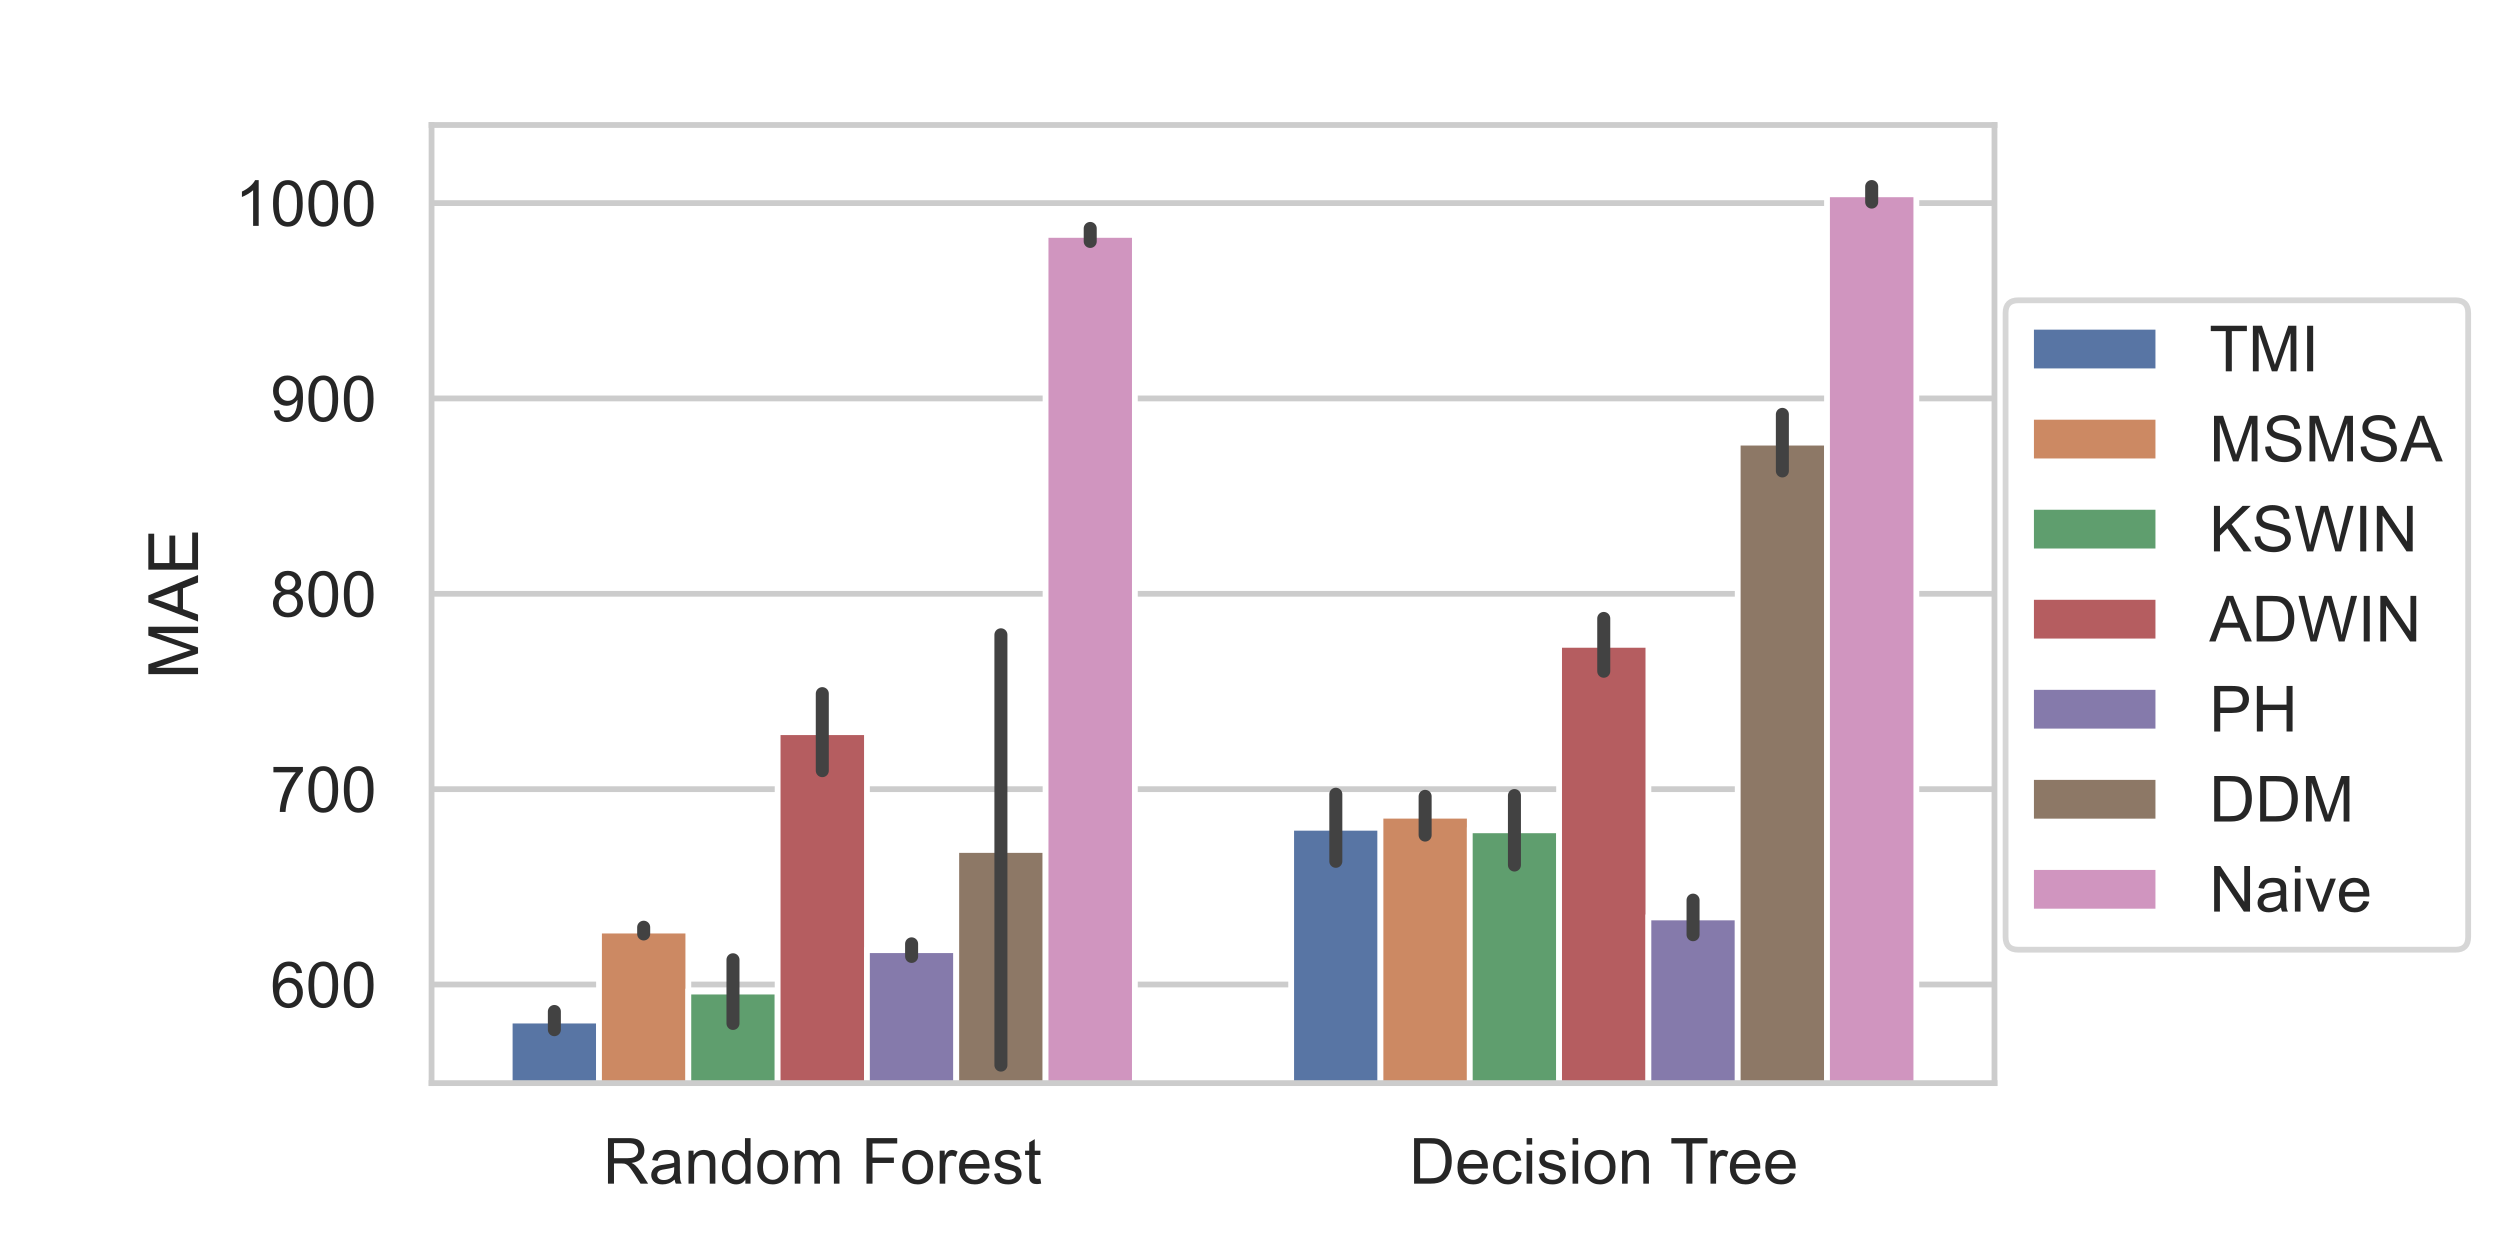
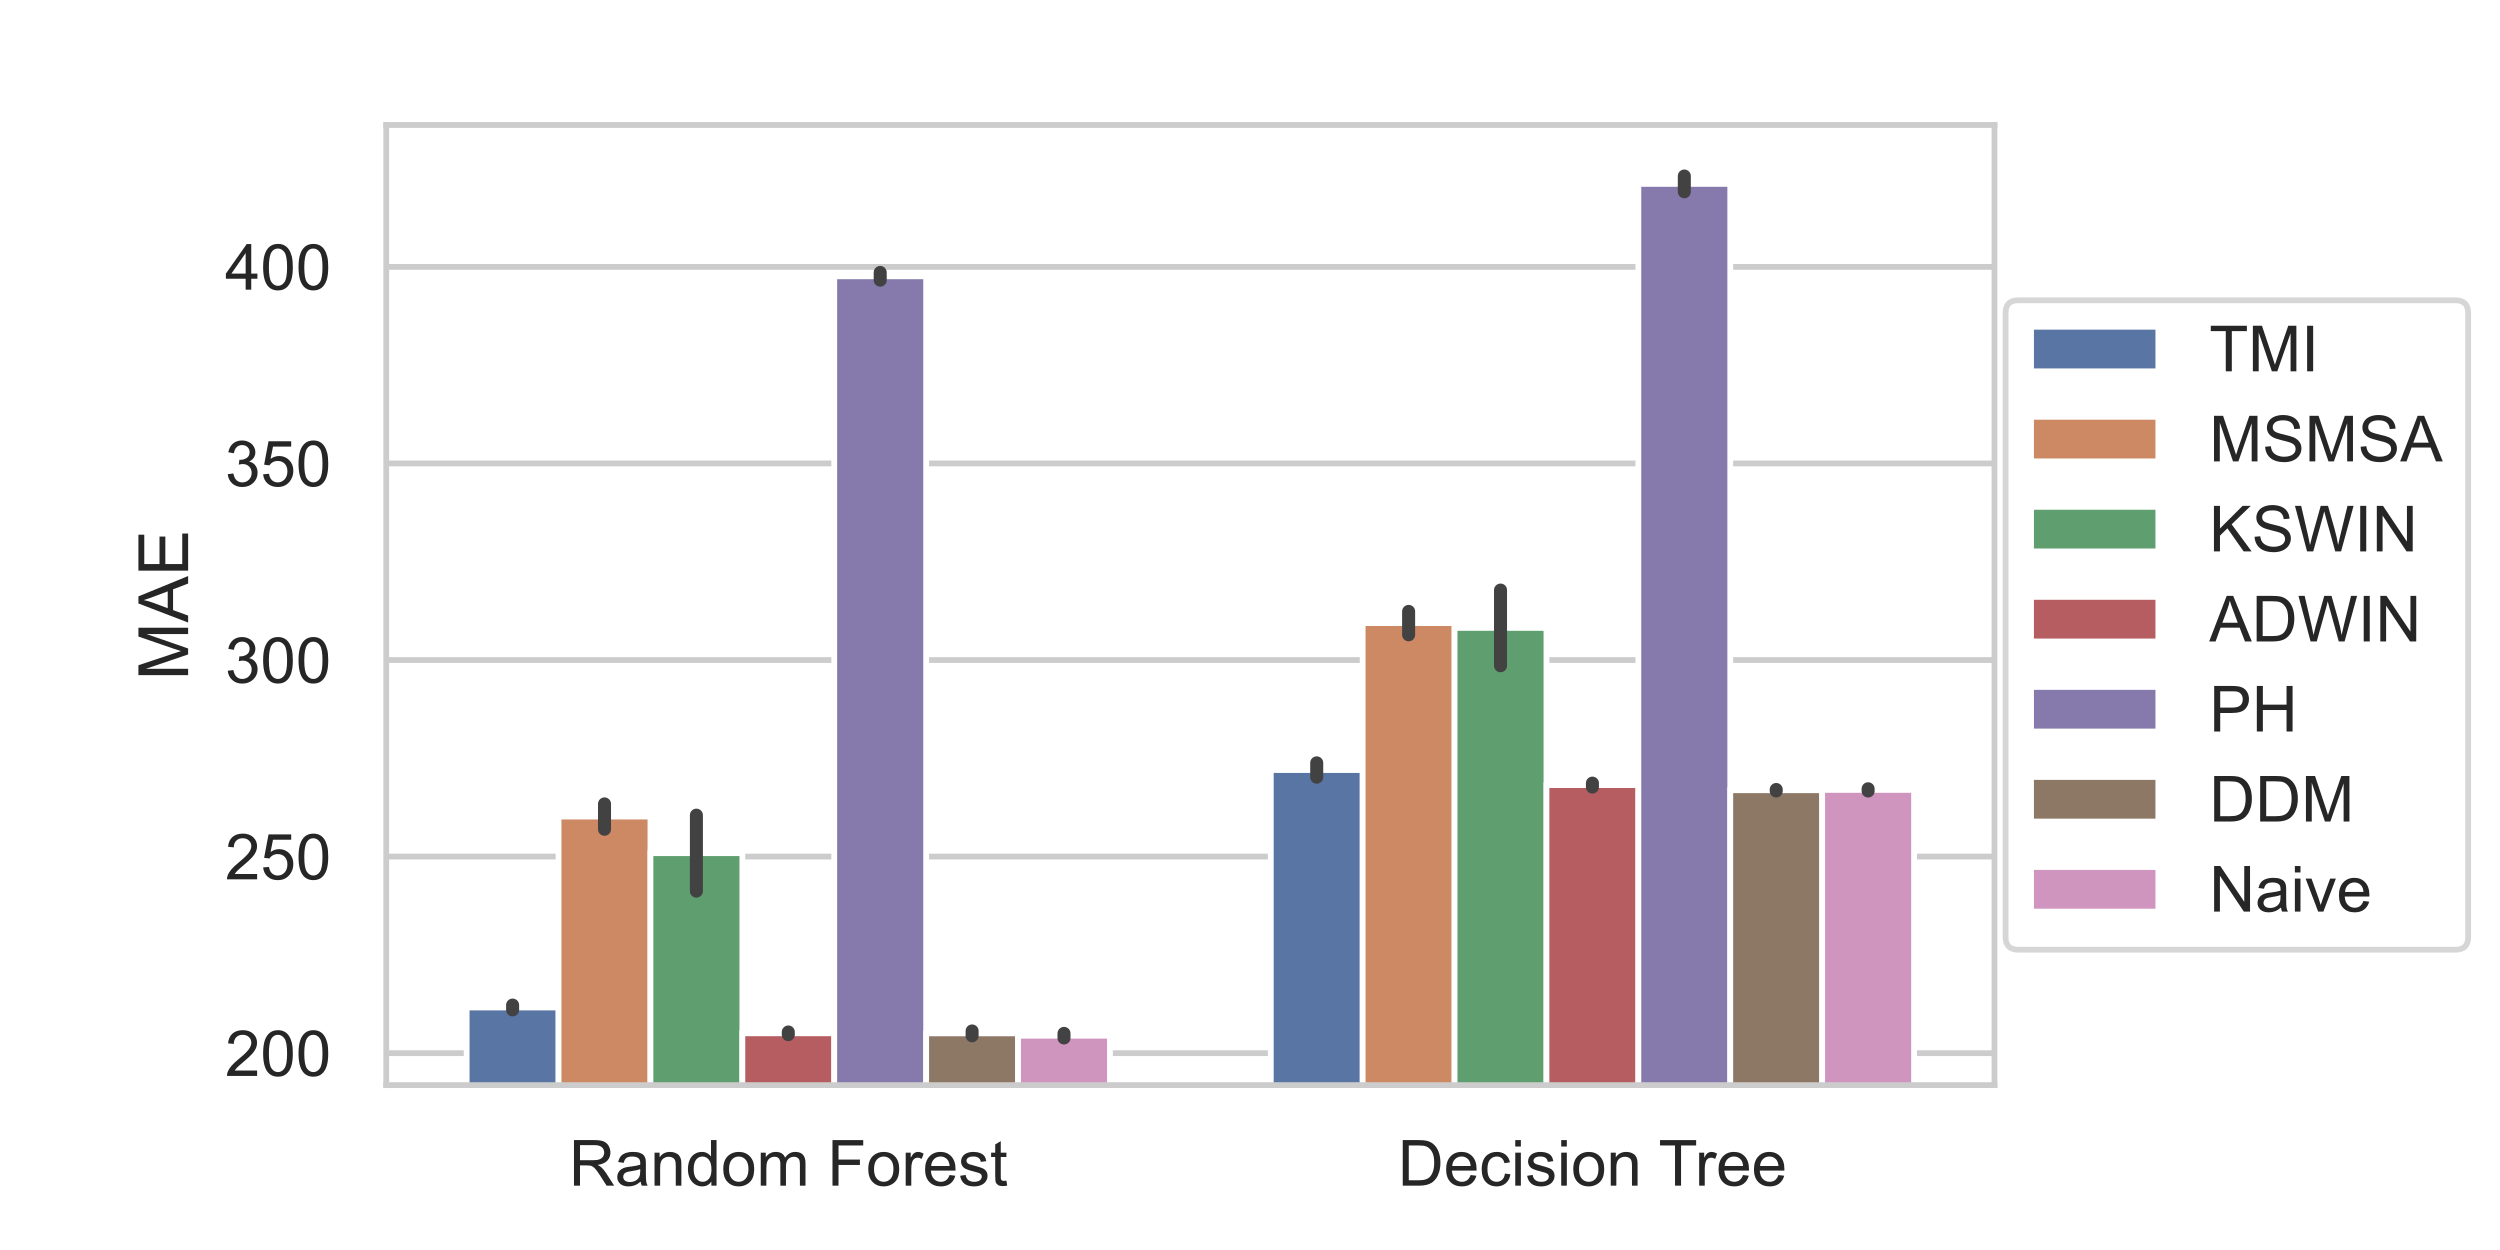
<svg xmlns="http://www.w3.org/2000/svg" xmlns:xlink="http://www.w3.org/1999/xlink" width="432pt" height="216pt" viewBox="0 0 432 216" version="1.1">
  <defs>
    <style type="text/css">*{stroke-linejoin: round; stroke-linecap: butt}</style>
  </defs>
  <g id="figure_1">
    <g id="patch_1">
      <path d="M 0 216  L 432 216  L 432 0  L 0 0  z " style="fill: #ffffff" />
    </g>
    <g id="axes_1">
      <g id="patch_2">
-         <path d="M 74.574 187.164  L 344.646 187.164  L 344.646 21.6  L 74.574 21.6  z " style="fill: #ffffff" />
+         <path d="M 66.744 187.508  L 344.646 187.508  L 344.646 21.6  L 66.744 21.6  z " style="fill: #ffffff" />
      </g>
      <g id="matplotlib.axis_1">
        <g id="xtick_1">
          <g id="text_1">
-             <g style="fill: #262626" transform="translate(104.1909 204.5376) scale(0.11 -0.11)">
+             <g style="fill: #262626" transform="translate(98.31838 204.8818) scale(0.11 -0.11)">
              <defs>
                <path id="ArialMT-52" d="M 503 0  L 503 4581  L 2534 4581  Q 3147 4581 3465 4457  Q 3784 4334 3975 4021  Q 4166 3709 4166 3331  Q 4166 2844 3850 2509  Q 3534 2175 2875 2084  Q 3116 1969 3241 1856  Q 3506 1613 3744 1247  L 4541 0  L 3778 0  L 3172 953  Q 2906 1366 2734 1584  Q 2563 1803 2427 1890  Q 2291 1978 2150 2013  Q 2047 2034 1813 2034  L 1109 2034  L 1109 0  L 503 0  z M 1109 2559  L 2413 2559  Q 2828 2559 3062 2645  Q 3297 2731 3419 2920  Q 3541 3109 3541 3331  Q 3541 3656 3305 3865  Q 3069 4075 2559 4075  L 1109 4075  L 1109 2559  z " transform="scale(0.015625)" />
                <path id="ArialMT-61" d="M 2588 409  Q 2275 144 1986 34  Q 1697 -75 1366 -75  Q 819 -75 525 192  Q 231 459 231 875  Q 231 1119 342 1320  Q 453 1522 633 1644  Q 813 1766 1038 1828  Q 1203 1872 1538 1913  Q 2219 1994 2541 2106  Q 2544 2222 2544 2253  Q 2544 2597 2384 2738  Q 2169 2928 1744 2928  Q 1347 2928 1158 2789  Q 969 2650 878 2297  L 328 2372  Q 403 2725 575 2942  Q 747 3159 1072 3276  Q 1397 3394 1825 3394  Q 2250 3394 2515 3294  Q 2781 3194 2906 3042  Q 3031 2891 3081 2659  Q 3109 2516 3109 2141  L 3109 1391  Q 3109 606 3145 398  Q 3181 191 3288 0  L 2700 0  Q 2613 175 2588 409  z M 2541 1666  Q 2234 1541 1622 1453  Q 1275 1403 1131 1340  Q 988 1278 909 1158  Q 831 1038 831 891  Q 831 666 1001 516  Q 1172 366 1500 366  Q 1825 366 2078 508  Q 2331 650 2450 897  Q 2541 1088 2541 1459  L 2541 1666  z " transform="scale(0.015625)" />
                <path id="ArialMT-6e" d="M 422 0  L 422 3319  L 928 3319  L 928 2847  Q 1294 3394 1984 3394  Q 2284 3394 2536 3286  Q 2788 3178 2913 3003  Q 3038 2828 3088 2588  Q 3119 2431 3119 2041  L 3119 0  L 2556 0  L 2556 2019  Q 2556 2363 2490 2533  Q 2425 2703 2258 2804  Q 2091 2906 1866 2906  Q 1506 2906 1245 2678  Q 984 2450 984 1813  L 984 0  L 422 0  z " transform="scale(0.015625)" />
                <path id="ArialMT-64" d="M 2575 0  L 2575 419  Q 2259 -75 1647 -75  Q 1250 -75 917 144  Q 584 363 401 755  Q 219 1147 219 1656  Q 219 2153 384 2558  Q 550 2963 881 3178  Q 1213 3394 1622 3394  Q 1922 3394 2156 3267  Q 2391 3141 2538 2938  L 2538 4581  L 3097 4581  L 3097 0  L 2575 0  z M 797 1656  Q 797 1019 1065 703  Q 1334 388 1700 388  Q 2069 388 2326 689  Q 2584 991 2584 1609  Q 2584 2291 2321 2609  Q 2059 2928 1675 2928  Q 1300 2928 1048 2622  Q 797 2316 797 1656  z " transform="scale(0.015625)" />
                <path id="ArialMT-6f" d="M 213 1659  Q 213 2581 725 3025  Q 1153 3394 1769 3394  Q 2453 3394 2887 2945  Q 3322 2497 3322 1706  Q 3322 1066 3130 698  Q 2938 331 2570 128  Q 2203 -75 1769 -75  Q 1072 -75 642 372  Q 213 819 213 1659  z M 791 1659  Q 791 1022 1069 705  Q 1347 388 1769 388  Q 2188 388 2466 706  Q 2744 1025 2744 1678  Q 2744 2294 2464 2611  Q 2184 2928 1769 2928  Q 1347 2928 1069 2612  Q 791 2297 791 1659  z " transform="scale(0.015625)" />
                <path id="ArialMT-6d" d="M 422 0  L 422 3319  L 925 3319  L 925 2853  Q 1081 3097 1340 3245  Q 1600 3394 1931 3394  Q 2300 3394 2536 3241  Q 2772 3088 2869 2813  Q 3263 3394 3894 3394  Q 4388 3394 4653 3120  Q 4919 2847 4919 2278  L 4919 0  L 4359 0  L 4359 2091  Q 4359 2428 4304 2576  Q 4250 2725 4106 2815  Q 3963 2906 3769 2906  Q 3419 2906 3187 2673  Q 2956 2441 2956 1928  L 2956 0  L 2394 0  L 2394 2156  Q 2394 2531 2256 2718  Q 2119 2906 1806 2906  Q 1569 2906 1367 2781  Q 1166 2656 1075 2415  Q 984 2175 984 1722  L 984 0  L 422 0  z " transform="scale(0.015625)" />
                <path id="ArialMT-20" transform="scale(0.015625)" />
                <path id="ArialMT-46" d="M 525 0  L 525 4581  L 3616 4581  L 3616 4041  L 1131 4041  L 1131 2622  L 3281 2622  L 3281 2081  L 1131 2081  L 1131 0  L 525 0  z " transform="scale(0.015625)" />
                <path id="ArialMT-72" d="M 416 0  L 416 3319  L 922 3319  L 922 2816  Q 1116 3169 1280 3281  Q 1444 3394 1641 3394  Q 1925 3394 2219 3213  L 2025 2691  Q 1819 2813 1613 2813  Q 1428 2813 1281 2702  Q 1134 2591 1072 2394  Q 978 2094 978 1738  L 978 0  L 416 0  z " transform="scale(0.015625)" />
                <path id="ArialMT-65" d="M 2694 1069  L 3275 997  Q 3138 488 2766 206  Q 2394 -75 1816 -75  Q 1088 -75 661 373  Q 234 822 234 1631  Q 234 2469 665 2931  Q 1097 3394 1784 3394  Q 2450 3394 2872 2941  Q 3294 2488 3294 1666  Q 3294 1616 3291 1516  L 816 1516  Q 847 969 1125 678  Q 1403 388 1819 388  Q 2128 388 2347 550  Q 2566 713 2694 1069  z M 847 1978  L 2700 1978  Q 2663 2397 2488 2606  Q 2219 2931 1791 2931  Q 1403 2931 1139 2672  Q 875 2413 847 1978  z " transform="scale(0.015625)" />
                <path id="ArialMT-73" d="M 197 991  L 753 1078  Q 800 744 1014 566  Q 1228 388 1613 388  Q 2000 388 2187 545  Q 2375 703 2375 916  Q 2375 1106 2209 1216  Q 2094 1291 1634 1406  Q 1016 1563 777 1677  Q 538 1791 414 1992  Q 291 2194 291 2438  Q 291 2659 392 2848  Q 494 3038 669 3163  Q 800 3259 1026 3326  Q 1253 3394 1513 3394  Q 1903 3394 2198 3281  Q 2494 3169 2634 2976  Q 2775 2784 2828 2463  L 2278 2388  Q 2241 2644 2061 2787  Q 1881 2931 1553 2931  Q 1166 2931 1000 2803  Q 834 2675 834 2503  Q 834 2394 903 2306  Q 972 2216 1119 2156  Q 1203 2125 1616 2013  Q 2213 1853 2448 1751  Q 2684 1650 2818 1456  Q 2953 1263 2953 975  Q 2953 694 2789 445  Q 2625 197 2315 61  Q 2006 -75 1616 -75  Q 969 -75 630 194  Q 291 463 197 991  z " transform="scale(0.015625)" />
                <path id="ArialMT-74" d="M 1650 503  L 1731 6  Q 1494 -44 1306 -44  Q 1000 -44 831 53  Q 663 150 594 308  Q 525 466 525 972  L 525 2881  L 113 2881  L 113 3319  L 525 3319  L 525 4141  L 1084 4478  L 1084 3319  L 1650 3319  L 1650 2881  L 1084 2881  L 1084 941  Q 1084 700 1114 631  Q 1144 563 1211 522  Q 1278 481 1403 481  Q 1497 481 1650 503  z " transform="scale(0.015625)" />
              </defs>
              <use xlink:href="#ArialMT-52" />
              <use xlink:href="#ArialMT-61" x="72.217" />
              <use xlink:href="#ArialMT-6e" x="127.832" />
              <use xlink:href="#ArialMT-64" x="183.447" />
              <use xlink:href="#ArialMT-6f" x="239.062" />
              <use xlink:href="#ArialMT-6d" x="294.678" />
              <use xlink:href="#ArialMT-20" x="377.979" />
              <use xlink:href="#ArialMT-46" x="405.762" />
              <use xlink:href="#ArialMT-6f" x="466.846" />
              <use xlink:href="#ArialMT-72" x="522.461" />
              <use xlink:href="#ArialMT-65" x="555.762" />
              <use xlink:href="#ArialMT-73" x="611.377" />
              <use xlink:href="#ArialMT-74" x="661.377" />
            </g>
          </g>
        </g>
        <g id="xtick_2">
          <g id="text_2">
-             <g style="fill: #262626" transform="translate(243.5029 204.5376) scale(0.11 -0.11)">
+             <g style="fill: #262626" transform="translate(241.5454 204.8818) scale(0.11 -0.11)">
              <defs>
                <path id="ArialMT-44" d="M 494 0  L 494 4581  L 2072 4581  Q 2606 4581 2888 4516  Q 3281 4425 3559 4188  Q 3922 3881 4101 3404  Q 4281 2928 4281 2316  Q 4281 1794 4159 1391  Q 4038 988 3847 723  Q 3656 459 3429 307  Q 3203 156 2883 78  Q 2563 0 2147 0  L 494 0  z M 1100 541  L 2078 541  Q 2531 541 2789 625  Q 3047 709 3200 863  Q 3416 1078 3536 1442  Q 3656 1806 3656 2325  Q 3656 3044 3420 3430  Q 3184 3816 2847 3947  Q 2603 4041 2063 4041  L 1100 4041  L 1100 541  z " transform="scale(0.015625)" />
                <path id="ArialMT-63" d="M 2588 1216  L 3141 1144  Q 3050 572 2676 248  Q 2303 -75 1759 -75  Q 1078 -75 664 370  Q 250 816 250 1647  Q 250 2184 428 2587  Q 606 2991 970 3192  Q 1334 3394 1763 3394  Q 2303 3394 2647 3120  Q 2991 2847 3088 2344  L 2541 2259  Q 2463 2594 2264 2762  Q 2066 2931 1784 2931  Q 1359 2931 1093 2626  Q 828 2322 828 1663  Q 828 994 1084 691  Q 1341 388 1753 388  Q 2084 388 2306 591  Q 2528 794 2588 1216  z " transform="scale(0.015625)" />
                <path id="ArialMT-69" d="M 425 3934  L 425 4581  L 988 4581  L 988 3934  L 425 3934  z M 425 0  L 425 3319  L 988 3319  L 988 0  L 425 0  z " transform="scale(0.015625)" />
                <path id="ArialMT-54" d="M 1659 0  L 1659 4041  L 150 4041  L 150 4581  L 3781 4581  L 3781 4041  L 2266 4041  L 2266 0  L 1659 0  z " transform="scale(0.015625)" />
              </defs>
              <use xlink:href="#ArialMT-44" />
              <use xlink:href="#ArialMT-65" x="72.217" />
              <use xlink:href="#ArialMT-63" x="127.832" />
              <use xlink:href="#ArialMT-69" x="177.832" />
              <use xlink:href="#ArialMT-73" x="200.049" />
              <use xlink:href="#ArialMT-69" x="250.049" />
              <use xlink:href="#ArialMT-6f" x="272.266" />
              <use xlink:href="#ArialMT-6e" x="327.881" />
              <use xlink:href="#ArialMT-20" x="383.496" />
              <use xlink:href="#ArialMT-54" x="409.529" />
              <use xlink:href="#ArialMT-72" x="466.863" />
              <use xlink:href="#ArialMT-65" x="500.164" />
              <use xlink:href="#ArialMT-65" x="555.779" />
            </g>
          </g>
        </g>
      </g>
      <g id="matplotlib.axis_2">
        <g id="ytick_1">
          <g id="line2d_1">
-             <path d="M 74.574 170.122  L 344.646 170.122  " clip-path="url(#p617a207e74)" style="fill: none; stroke: #cccccc; stroke-linecap: round" />
+             <path d="M 66.744 181.983  L 344.646 181.983  " clip-path="url(#p1ffbe7e121)" style="fill: none; stroke: #cccccc; stroke-linecap: round" />
          </g>
          <g id="text_3">
-             <g style="fill: #262626" transform="translate(46.72291 174.0585) scale(0.11 -0.11)">
-               <defs>
-                 <path id="ArialMT-36" d="M 3184 3459  L 2625 3416  Q 2550 3747 2413 3897  Q 2184 4138 1850 4138  Q 1581 4138 1378 3988  Q 1113 3794 959 3422  Q 806 3050 800 2363  Q 1003 2672 1297 2822  Q 1591 2972 1913 2972  Q 2475 2972 2870 2558  Q 3266 2144 3266 1488  Q 3266 1056 3080 686  Q 2894 316 2569 119  Q 2244 -78 1831 -78  Q 1128 -78 684 439  Q 241 956 241 2144  Q 241 3472 731 4075  Q 1159 4600 1884 4600  Q 2425 4600 2770 4297  Q 3116 3994 3184 3459  z M 888 1484  Q 888 1194 1011 928  Q 1134 663 1356 523  Q 1578 384 1822 384  Q 2178 384 2434 671  Q 2691 959 2691 1453  Q 2691 1928 2437 2201  Q 2184 2475 1800 2475  Q 1419 2475 1153 2201  Q 888 1928 888 1484  z " transform="scale(0.015625)" />
+             <g style="fill: #262626" transform="translate(38.89291 185.9197) scale(0.11 -0.11)">
+               <defs>
+                 <path id="ArialMT-32" d="M 3222 541  L 3222 0  L 194 0  Q 188 203 259 391  Q 375 700 629 1000  Q 884 1300 1366 1694  Q 2113 2306 2375 2664  Q 2638 3022 2638 3341  Q 2638 3675 2398 3904  Q 2159 4134 1775 4134  Q 1369 4134 1125 3890  Q 881 3647 878 3216  L 300 3275  Q 359 3922 746 4261  Q 1134 4600 1788 4600  Q 2447 4600 2831 4234  Q 3216 3869 3216 3328  Q 3216 3053 3103 2787  Q 2991 2522 2730 2228  Q 2469 1934 1863 1422  Q 1356 997 1212 845  Q 1069 694 975 541  L 3222 541  z " transform="scale(0.015625)" />
                <path id="ArialMT-30" d="M 266 2259  Q 266 3072 433 3567  Q 600 4063 929 4331  Q 1259 4600 1759 4600  Q 2128 4600 2406 4451  Q 2684 4303 2865 4023  Q 3047 3744 3150 3342  Q 3253 2941 3253 2259  Q 3253 1453 3087 958  Q 2922 463 2592 192  Q 2263 -78 1759 -78  Q 1097 -78 719 397  Q 266 969 266 2259  z M 844 2259  Q 844 1131 1108 757  Q 1372 384 1759 384  Q 2147 384 2411 759  Q 2675 1134 2675 2259  Q 2675 3391 2411 3762  Q 2147 4134 1753 4134  Q 1366 4134 1134 3806  Q 844 3388 844 2259  z " transform="scale(0.015625)" />
              </defs>
-               <use xlink:href="#ArialMT-36" />
+               <use xlink:href="#ArialMT-32" />
              <use xlink:href="#ArialMT-30" x="55.615" />
              <use xlink:href="#ArialMT-30" x="111.23" />
            </g>
          </g>
        </g>
        <g id="ytick_2">
          <g id="line2d_2">
-             <path d="M 74.574 136.365  L 344.646 136.365  " clip-path="url(#p617a207e74)" style="fill: none; stroke: #cccccc; stroke-linecap: round" />
+             <path d="M 66.744 148.016  L 344.646 148.016  " clip-path="url(#p1ffbe7e121)" style="fill: none; stroke: #cccccc; stroke-linecap: round" />
          </g>
          <g id="text_4">
-             <g style="fill: #262626" transform="translate(46.72291 140.3022) scale(0.11 -0.11)">
-               <defs>
-                 <path id="ArialMT-37" d="M 303 3981  L 303 4522  L 3269 4522  L 3269 4084  Q 2831 3619 2401 2847  Q 1972 2075 1738 1259  Q 1569 684 1522 0  L 944 0  Q 953 541 1156 1306  Q 1359 2072 1739 2783  Q 2119 3494 2547 3981  L 303 3981  z " transform="scale(0.015625)" />
-               </defs>
-               <use xlink:href="#ArialMT-37" />
-               <use xlink:href="#ArialMT-30" x="55.615" />
+             <g style="fill: #262626" transform="translate(38.89291 151.9531) scale(0.11 -0.11)">
+               <defs>
+                 <path id="ArialMT-35" d="M 266 1200  L 856 1250  Q 922 819 1161 601  Q 1400 384 1738 384  Q 2144 384 2425 690  Q 2706 997 2706 1503  Q 2706 1984 2436 2262  Q 2166 2541 1728 2541  Q 1456 2541 1237 2417  Q 1019 2294 894 2097  L 366 2166  L 809 4519  L 3088 4519  L 3088 3981  L 1259 3981  L 1013 2750  Q 1425 3038 1878 3038  Q 2478 3038 2890 2622  Q 3303 2206 3303 1553  Q 3303 931 2941 478  Q 2500 -78 1738 -78  Q 1113 -78 717 272  Q 322 622 266 1200  z " transform="scale(0.015625)" />
+               </defs>
+               <use xlink:href="#ArialMT-32" />
+               <use xlink:href="#ArialMT-35" x="55.615" />
              <use xlink:href="#ArialMT-30" x="111.23" />
            </g>
          </g>
        </g>
        <g id="ytick_3">
          <g id="line2d_3">
-             <path d="M 74.574 102.609  L 344.646 102.609  " clip-path="url(#p617a207e74)" style="fill: none; stroke: #cccccc; stroke-linecap: round" />
+             <path d="M 66.744 114.05  L 344.646 114.05  " clip-path="url(#p1ffbe7e121)" style="fill: none; stroke: #cccccc; stroke-linecap: round" />
          </g>
          <g id="text_5">
-             <g style="fill: #262626" transform="translate(46.72291 106.5459) scale(0.11 -0.11)">
-               <defs>
-                 <path id="ArialMT-38" d="M 1131 2484  Q 781 2613 612 2850  Q 444 3088 444 3419  Q 444 3919 803 4259  Q 1163 4600 1759 4600  Q 2359 4600 2725 4251  Q 3091 3903 3091 3403  Q 3091 3084 2923 2848  Q 2756 2613 2416 2484  Q 2838 2347 3058 2040  Q 3278 1734 3278 1309  Q 3278 722 2862 322  Q 2447 -78 1769 -78  Q 1091 -78 675 323  Q 259 725 259 1325  Q 259 1772 486 2073  Q 713 2375 1131 2484  z M 1019 3438  Q 1019 3113 1228 2906  Q 1438 2700 1772 2700  Q 2097 2700 2305 2904  Q 2513 3109 2513 3406  Q 2513 3716 2298 3927  Q 2084 4138 1766 4138  Q 1444 4138 1231 3931  Q 1019 3725 1019 3438  z M 838 1322  Q 838 1081 952 856  Q 1066 631 1291 507  Q 1516 384 1775 384  Q 2178 384 2440 643  Q 2703 903 2703 1303  Q 2703 1709 2433 1975  Q 2163 2241 1756 2241  Q 1359 2241 1098 1978  Q 838 1716 838 1322  z " transform="scale(0.015625)" />
-               </defs>
-               <use xlink:href="#ArialMT-38" />
+             <g style="fill: #262626" transform="translate(38.89291 117.9866) scale(0.11 -0.11)">
+               <defs>
+                 <path id="ArialMT-33" d="M 269 1209  L 831 1284  Q 928 806 1161 595  Q 1394 384 1728 384  Q 2125 384 2398 659  Q 2672 934 2672 1341  Q 2672 1728 2419 1979  Q 2166 2231 1775 2231  Q 1616 2231 1378 2169  L 1441 2663  Q 1497 2656 1531 2656  Q 1891 2656 2178 2843  Q 2466 3031 2466 3422  Q 2466 3731 2256 3934  Q 2047 4138 1716 4138  Q 1388 4138 1169 3931  Q 950 3725 888 3313  L 325 3413  Q 428 3978 793 4289  Q 1159 4600 1703 4600  Q 2078 4600 2393 4439  Q 2709 4278 2876 4000  Q 3044 3722 3044 3409  Q 3044 3113 2884 2869  Q 2725 2625 2413 2481  Q 2819 2388 3044 2092  Q 3269 1797 3269 1353  Q 3269 753 2831 336  Q 2394 -81 1725 -81  Q 1122 -81 723 278  Q 325 638 269 1209  z " transform="scale(0.015625)" />
+               </defs>
+               <use xlink:href="#ArialMT-33" />
              <use xlink:href="#ArialMT-30" x="55.615" />
              <use xlink:href="#ArialMT-30" x="111.23" />
            </g>
          </g>
        </g>
        <g id="ytick_4">
          <g id="line2d_4">
-             <path d="M 74.574 68.853  L 344.646 68.853  " clip-path="url(#p617a207e74)" style="fill: none; stroke: #cccccc; stroke-linecap: round" />
+             <path d="M 66.744 80.083  L 344.646 80.083  " clip-path="url(#p1ffbe7e121)" style="fill: none; stroke: #cccccc; stroke-linecap: round" />
          </g>
          <g id="text_6">
-             <g style="fill: #262626" transform="translate(46.72291 72.78966) scale(0.11 -0.11)">
-               <defs>
-                 <path id="ArialMT-39" d="M 350 1059  L 891 1109  Q 959 728 1153 556  Q 1347 384 1650 384  Q 1909 384 2104 503  Q 2300 622 2425 820  Q 2550 1019 2634 1356  Q 2719 1694 2719 2044  Q 2719 2081 2716 2156  Q 2547 1888 2255 1720  Q 1963 1553 1622 1553  Q 1053 1553 659 1965  Q 266 2378 266 3053  Q 266 3750 677 4175  Q 1088 4600 1706 4600  Q 2153 4600 2523 4359  Q 2894 4119 3086 3673  Q 3278 3228 3278 2384  Q 3278 1506 3087 986  Q 2897 466 2520 194  Q 2144 -78 1638 -78  Q 1100 -78 759 220  Q 419 519 350 1059  z M 2653 3081  Q 2653 3566 2395 3850  Q 2138 4134 1775 4134  Q 1400 4134 1122 3828  Q 844 3522 844 3034  Q 844 2597 1108 2323  Q 1372 2050 1759 2050  Q 2150 2050 2401 2323  Q 2653 2597 2653 3081  z " transform="scale(0.015625)" />
-               </defs>
-               <use xlink:href="#ArialMT-39" />
-               <use xlink:href="#ArialMT-30" x="55.615" />
+             <g style="fill: #262626" transform="translate(38.89291 84.02009) scale(0.11 -0.11)">
+               <use xlink:href="#ArialMT-33" />
+               <use xlink:href="#ArialMT-35" x="55.615" />
              <use xlink:href="#ArialMT-30" x="111.23" />
            </g>
          </g>
        </g>
        <g id="ytick_5">
          <g id="line2d_5">
-             <path d="M 74.574 35.097  L 344.646 35.097  " clip-path="url(#p617a207e74)" style="fill: none; stroke: #cccccc; stroke-linecap: round" />
+             <path d="M 66.744 46.117  L 344.646 46.117  " clip-path="url(#p1ffbe7e121)" style="fill: none; stroke: #cccccc; stroke-linecap: round" />
          </g>
          <g id="text_7">
-             <g style="fill: #262626" transform="translate(40.60587 39.03339) scale(0.11 -0.11)">
-               <defs>
-                 <path id="ArialMT-31" d="M 2384 0  L 1822 0  L 1822 3584  Q 1619 3391 1289 3197  Q 959 3003 697 2906  L 697 3450  Q 1169 3672 1522 3987  Q 1875 4303 2022 4600  L 2384 4600  L 2384 0  z " transform="scale(0.015625)" />
-               </defs>
-               <use xlink:href="#ArialMT-31" />
+             <g style="fill: #262626" transform="translate(38.89291 50.05356) scale(0.11 -0.11)">
+               <defs>
+                 <path id="ArialMT-34" d="M 2069 0  L 2069 1097  L 81 1097  L 81 1613  L 2172 4581  L 2631 4581  L 2631 1613  L 3250 1613  L 3250 1097  L 2631 1097  L 2631 0  L 2069 0  z M 2069 1613  L 2069 3678  L 634 1613  L 2069 1613  z " transform="scale(0.015625)" />
+               </defs>
+               <use xlink:href="#ArialMT-34" />
              <use xlink:href="#ArialMT-30" x="55.615" />
              <use xlink:href="#ArialMT-30" x="111.23" />
-               <use xlink:href="#ArialMT-30" x="166.846" />
            </g>
          </g>
        </g>
        <g id="text_8">
-           <g style="fill: #262626" transform="translate(34.22087 117.3842) rotate(-90) scale(0.12 -0.12)">
+           <g style="fill: #262626" transform="translate(32.50791 117.5563) rotate(-90) scale(0.12 -0.12)">
            <defs>
              <path id="ArialMT-4d" d="M 475 0  L 475 4581  L 1388 4581  L 2472 1338  Q 2622 884 2691 659  Q 2769 909 2934 1394  L 4031 4581  L 4847 4581  L 4847 0  L 4263 0  L 4263 3834  L 2931 0  L 2384 0  L 1059 3900  L 1059 0  L 475 0  z " transform="scale(0.015625)" />
              <path id="ArialMT-41" d="M -9 0  L 1750 4581  L 2403 4581  L 4278 0  L 3588 0  L 3053 1388  L 1138 1388  L 634 0  L -9 0  z M 1313 1881  L 2866 1881  L 2388 3150  Q 2169 3728 2063 4100  Q 1975 3659 1816 3225  L 1313 1881  z " transform="scale(0.015625)" />
              <path id="ArialMT-45" d="M 506 0  L 506 4581  L 3819 4581  L 3819 4041  L 1113 4041  L 1113 2638  L 3647 2638  L 3647 2100  L 1113 2100  L 1113 541  L 3925 541  L 3925 0  L 506 0  z " transform="scale(0.015625)" />
            </defs>
            <use xlink:href="#ArialMT-4d" />
            <use xlink:href="#ArialMT-41" x="83.301" />
            <use xlink:href="#ArialMT-45" x="150" />
          </g>
        </g>
      </g>
      <g id="patch_3">
-         <path d="M 88.078 372.659  L 103.51 372.659  L 103.51 176.356  L 88.078 176.356  z " clip-path="url(#p617a207e74)" style="fill: #5875a4; stroke: #ffffff; stroke-linejoin: miter" />
+         <path d="M 80.639 317.849  L 96.519 317.849  L 96.519 174.091  L 80.639 174.091  z " clip-path="url(#p1ffbe7e121)" style="fill: #5875a4; stroke: #ffffff; stroke-linejoin: miter" />
      </g>
      <g id="patch_4">
-         <path d="M 223.113 372.659  L 238.546 372.659  L 238.546 143.04  L 223.113 143.04  z " clip-path="url(#p617a207e74)" style="fill: #5875a4; stroke: #ffffff; stroke-linejoin: miter" />
+         <path d="M 219.59 317.849  L 235.47 317.849  L 235.47 133.06  L 219.59 133.06  z " clip-path="url(#p1ffbe7e121)" style="fill: #5875a4; stroke: #ffffff; stroke-linejoin: miter" />
      </g>
      <g id="patch_5">
-         <path d="M 103.51 372.659  L 118.943 372.659  L 118.943 160.805  L 103.51 160.805  z " clip-path="url(#p617a207e74)" style="fill: #cc8963; stroke: #ffffff; stroke-linejoin: miter" />
+         <path d="M 96.519 317.849  L 112.399 317.849  L 112.399 141.105  L 96.519 141.105  z " clip-path="url(#p1ffbe7e121)" style="fill: #cc8963; stroke: #ffffff; stroke-linejoin: miter" />
      </g>
      <g id="patch_6">
-         <path d="M 238.546 372.659  L 253.979 372.659  L 253.979 140.955  L 238.546 140.955  z " clip-path="url(#p617a207e74)" style="fill: #cc8963; stroke: #ffffff; stroke-linejoin: miter" />
+         <path d="M 235.47 317.849  L 251.35 317.849  L 251.35 107.672  L 235.47 107.672  z " clip-path="url(#p1ffbe7e121)" style="fill: #cc8963; stroke: #ffffff; stroke-linejoin: miter" />
      </g>
      <g id="patch_7">
-         <path d="M 118.943 372.659  L 134.376 372.659  L 134.376 171.349  L 118.943 171.349  z " clip-path="url(#p617a207e74)" style="fill: #5f9e6e; stroke: #ffffff; stroke-linejoin: miter" />
+         <path d="M 112.399 317.849  L 128.279 317.849  L 128.279 147.423  L 112.399 147.423  z " clip-path="url(#p1ffbe7e121)" style="fill: #5f9e6e; stroke: #ffffff; stroke-linejoin: miter" />
      </g>
      <g id="patch_8">
-         <path d="M 253.979 372.659  L 269.411 372.659  L 269.411 143.473  L 253.979 143.473  z " clip-path="url(#p617a207e74)" style="fill: #5f9e6e; stroke: #ffffff; stroke-linejoin: miter" />
+         <path d="M 251.35 317.849  L 267.23 317.849  L 267.23 108.501  L 251.35 108.501  z " clip-path="url(#p1ffbe7e121)" style="fill: #5f9e6e; stroke: #ffffff; stroke-linejoin: miter" />
      </g>
      <g id="patch_9">
-         <path d="M 134.376 372.659  L 149.808 372.659  L 149.808 126.516  L 134.376 126.516  z " clip-path="url(#p617a207e74)" style="fill: #b55d60; stroke: #ffffff; stroke-linejoin: miter" />
+         <path d="M 128.279 317.849  L 144.159 317.849  L 144.159 178.558  L 128.279 178.558  z " clip-path="url(#p1ffbe7e121)" style="fill: #b55d60; stroke: #ffffff; stroke-linejoin: miter" />
      </g>
      <g id="patch_10">
-         <path d="M 269.411 372.659  L 284.844 372.659  L 284.844 111.429  L 269.411 111.429  z " clip-path="url(#p617a207e74)" style="fill: #b55d60; stroke: #ffffff; stroke-linejoin: miter" />
+         <path d="M 267.23 317.849  L 283.11 317.849  L 283.11 135.664  L 267.23 135.664  z " clip-path="url(#p1ffbe7e121)" style="fill: #b55d60; stroke: #ffffff; stroke-linejoin: miter" />
      </g>
      <g id="patch_11">
-         <path d="M 149.808 372.659  L 165.241 372.659  L 165.241 164.185  L 149.808 164.185  z " clip-path="url(#p617a207e74)" style="fill: #857aab; stroke: #ffffff; stroke-linejoin: miter" />
+         <path d="M 144.159 317.849  L 160.04 317.849  L 160.04 47.743  L 144.159 47.743  z " clip-path="url(#p1ffbe7e121)" style="fill: #857aab; stroke: #ffffff; stroke-linejoin: miter" />
      </g>
      <g id="patch_12">
-         <path d="M 284.844 372.659  L 300.277 372.659  L 300.277 158.531  L 284.844 158.531  z " clip-path="url(#p617a207e74)" style="fill: #857aab; stroke: #ffffff; stroke-linejoin: miter" />
+         <path d="M 283.11 317.849  L 298.99 317.849  L 298.99 31.778  L 283.11 31.778  z " clip-path="url(#p1ffbe7e121)" style="fill: #857aab; stroke: #ffffff; stroke-linejoin: miter" />
      </g>
      <g id="patch_13">
-         <path d="M 165.241 372.659  L 180.674 372.659  L 180.674 146.871  L 165.241 146.871  z " clip-path="url(#p617a207e74)" style="fill: #8d7866; stroke: #ffffff; stroke-linejoin: miter" />
+         <path d="M 160.04 317.849  L 175.92 317.849  L 175.92 178.567  L 160.04 178.567  z " clip-path="url(#p1ffbe7e121)" style="fill: #8d7866; stroke: #ffffff; stroke-linejoin: miter" />
      </g>
      <g id="patch_14">
-         <path d="M 300.277 372.659  L 315.709 372.659  L 315.709 76.491  L 300.277 76.491  z " clip-path="url(#p617a207e74)" style="fill: #8d7866; stroke: #ffffff; stroke-linejoin: miter" />
+         <path d="M 298.99 317.849  L 314.87 317.849  L 314.87 136.555  L 298.99 136.555  z " clip-path="url(#p1ffbe7e121)" style="fill: #8d7866; stroke: #ffffff; stroke-linejoin: miter" />
      </g>
      <g id="patch_15">
-         <path d="M 180.674 372.659  L 196.106 372.659  L 196.106 40.597  L 180.674 40.597  z " clip-path="url(#p617a207e74)" style="fill: #d095bf; stroke: #ffffff; stroke-linejoin: miter" />
+         <path d="M 175.92 317.849  L 191.8 317.849  L 191.8 178.967  L 175.92 178.967  z " clip-path="url(#p1ffbe7e121)" style="fill: #d095bf; stroke: #ffffff; stroke-linejoin: miter" />
      </g>
      <g id="patch_16">
-         <path d="M 315.709 372.659  L 331.142 372.659  L 331.142 33.577  L 315.709 33.577  z " clip-path="url(#p617a207e74)" style="fill: #d095bf; stroke: #ffffff; stroke-linejoin: miter" />
+         <path d="M 314.87 317.849  L 330.75 317.849  L 330.75 136.495  L 314.87 136.495  z " clip-path="url(#p1ffbe7e121)" style="fill: #d095bf; stroke: #ffffff; stroke-linejoin: miter" />
      </g>
      <g id="patch_17">
-         <path d="M 142.092 372.659  L 142.092 372.659  L 142.092 372.659  L 142.092 372.659  z " clip-path="url(#p617a207e74)" style="fill: #5875a4; stroke: #ffffff; stroke-linejoin: miter" />
+         <path d="M 136.219 317.849  L 136.219 317.849  L 136.219 317.849  L 136.219 317.849  z " clip-path="url(#p1ffbe7e121)" style="fill: #5875a4; stroke: #ffffff; stroke-linejoin: miter" />
      </g>
      <g id="patch_18">
-         <path d="M 142.092 372.659  L 142.092 372.659  L 142.092 372.659  L 142.092 372.659  z " clip-path="url(#p617a207e74)" style="fill: #cc8963; stroke: #ffffff; stroke-linejoin: miter" />
+         <path d="M 136.219 317.849  L 136.219 317.849  L 136.219 317.849  L 136.219 317.849  z " clip-path="url(#p1ffbe7e121)" style="fill: #cc8963; stroke: #ffffff; stroke-linejoin: miter" />
      </g>
      <g id="patch_19">
-         <path d="M 142.092 372.659  L 142.092 372.659  L 142.092 372.659  L 142.092 372.659  z " clip-path="url(#p617a207e74)" style="fill: #5f9e6e; stroke: #ffffff; stroke-linejoin: miter" />
+         <path d="M 136.219 317.849  L 136.219 317.849  L 136.219 317.849  L 136.219 317.849  z " clip-path="url(#p1ffbe7e121)" style="fill: #5f9e6e; stroke: #ffffff; stroke-linejoin: miter" />
      </g>
      <g id="patch_20">
-         <path d="M 142.092 372.659  L 142.092 372.659  L 142.092 372.659  L 142.092 372.659  z " clip-path="url(#p617a207e74)" style="fill: #b55d60; stroke: #ffffff; stroke-linejoin: miter" />
+         <path d="M 136.219 317.849  L 136.219 317.849  L 136.219 317.849  L 136.219 317.849  z " clip-path="url(#p1ffbe7e121)" style="fill: #b55d60; stroke: #ffffff; stroke-linejoin: miter" />
      </g>
      <g id="patch_21">
-         <path d="M 142.092 372.659  L 142.092 372.659  L 142.092 372.659  L 142.092 372.659  z " clip-path="url(#p617a207e74)" style="fill: #857aab; stroke: #ffffff; stroke-linejoin: miter" />
+         <path d="M 136.219 317.849  L 136.219 317.849  L 136.219 317.849  L 136.219 317.849  z " clip-path="url(#p1ffbe7e121)" style="fill: #857aab; stroke: #ffffff; stroke-linejoin: miter" />
      </g>
      <g id="patch_22">
-         <path d="M 142.092 372.659  L 142.092 372.659  L 142.092 372.659  L 142.092 372.659  z " clip-path="url(#p617a207e74)" style="fill: #8d7866; stroke: #ffffff; stroke-linejoin: miter" />
+         <path d="M 136.219 317.849  L 136.219 317.849  L 136.219 317.849  L 136.219 317.849  z " clip-path="url(#p1ffbe7e121)" style="fill: #8d7866; stroke: #ffffff; stroke-linejoin: miter" />
      </g>
      <g id="patch_23">
-         <path d="M 142.092 372.659  L 142.092 372.659  L 142.092 372.659  L 142.092 372.659  z " clip-path="url(#p617a207e74)" style="fill: #d095bf; stroke: #ffffff; stroke-linejoin: miter" />
+         <path d="M 136.219 317.849  L 136.219 317.849  L 136.219 317.849  L 136.219 317.849  z " clip-path="url(#p1ffbe7e121)" style="fill: #d095bf; stroke: #ffffff; stroke-linejoin: miter" />
      </g>
      <g id="line2d_6">
-         <path d="M 95.794 177.93  L 95.794 174.783  " clip-path="url(#p617a207e74)" style="fill: none; stroke: #424242; stroke-width: 2.25; stroke-linecap: round" />
+         <path d="M 88.579 174.505  L 88.579 173.676  " clip-path="url(#p1ffbe7e121)" style="fill: none; stroke: #424242; stroke-width: 2.25; stroke-linecap: round" />
      </g>
      <g id="line2d_7">
-         <path d="M 230.83 148.837  L 230.83 137.244  " clip-path="url(#p617a207e74)" style="fill: none; stroke: #424242; stroke-width: 2.25; stroke-linecap: round" />
+         <path d="M 227.53 134.299  L 227.53 131.82  " clip-path="url(#p1ffbe7e121)" style="fill: none; stroke: #424242; stroke-width: 2.25; stroke-linecap: round" />
      </g>
      <g id="line2d_8">
-         <path d="M 111.227 161.387  L 111.227 160.224  " clip-path="url(#p617a207e74)" style="fill: none; stroke: #424242; stroke-width: 2.25; stroke-linecap: round" />
+         <path d="M 104.459 143.297  L 104.459 138.914  " clip-path="url(#p1ffbe7e121)" style="fill: none; stroke: #424242; stroke-width: 2.25; stroke-linecap: round" />
      </g>
      <g id="line2d_9">
-         <path d="M 246.262 144.302  L 246.262 137.609  " clip-path="url(#p617a207e74)" style="fill: none; stroke: #424242; stroke-width: 2.25; stroke-linecap: round" />
+         <path d="M 243.41 109.694  L 243.41 105.65  " clip-path="url(#p1ffbe7e121)" style="fill: none; stroke: #424242; stroke-width: 2.25; stroke-linecap: round" />
      </g>
      <g id="line2d_10">
-         <path d="M 126.659 176.851  L 126.659 165.846  " clip-path="url(#p617a207e74)" style="fill: none; stroke: #424242; stroke-width: 2.25; stroke-linecap: round" />
+         <path d="M 120.339 153.987  L 120.339 140.858  " clip-path="url(#p1ffbe7e121)" style="fill: none; stroke: #424242; stroke-width: 2.25; stroke-linecap: round" />
      </g>
      <g id="line2d_11">
-         <path d="M 261.695 149.477  L 261.695 137.47  " clip-path="url(#p617a207e74)" style="fill: none; stroke: #424242; stroke-width: 2.25; stroke-linecap: round" />
+         <path d="M 259.29 115.04  L 259.29 101.962  " clip-path="url(#p1ffbe7e121)" style="fill: none; stroke: #424242; stroke-width: 2.25; stroke-linecap: round" />
      </g>
      <g id="line2d_12">
-         <path d="M 142.092 133.171  L 142.092 119.86  " clip-path="url(#p617a207e74)" style="fill: none; stroke: #424242; stroke-width: 2.25; stroke-linecap: round" />
+         <path d="M 136.219 178.788  L 136.219 178.327  " clip-path="url(#p1ffbe7e121)" style="fill: none; stroke: #424242; stroke-width: 2.25; stroke-linecap: round" />
      </g>
      <g id="line2d_13">
-         <path d="M 277.128 115.993  L 277.128 106.865  " clip-path="url(#p617a207e74)" style="fill: none; stroke: #424242; stroke-width: 2.25; stroke-linecap: round" />
+         <path d="M 275.17 136.006  L 275.17 135.323  " clip-path="url(#p1ffbe7e121)" style="fill: none; stroke: #424242; stroke-width: 2.25; stroke-linecap: round" />
      </g>
      <g id="line2d_14">
-         <path d="M 157.525 165.272  L 157.525 163.097  " clip-path="url(#p617a207e74)" style="fill: none; stroke: #424242; stroke-width: 2.25; stroke-linecap: round" />
+         <path d="M 152.099 48.408  L 152.099 47.078  " clip-path="url(#p1ffbe7e121)" style="fill: none; stroke: #424242; stroke-width: 2.25; stroke-linecap: round" />
      </g>
      <g id="line2d_15">
-         <path d="M 292.56 161.518  L 292.56 155.543  " clip-path="url(#p617a207e74)" style="fill: none; stroke: #424242; stroke-width: 2.25; stroke-linecap: round" />
+         <path d="M 291.05 33.138  L 291.05 30.417  " clip-path="url(#p1ffbe7e121)" style="fill: none; stroke: #424242; stroke-width: 2.25; stroke-linecap: round" />
      </g>
      <g id="line2d_16">
-         <path d="M 172.957 184.051  L 172.957 109.692  " clip-path="url(#p617a207e74)" style="fill: none; stroke: #424242; stroke-width: 2.25; stroke-linecap: round" />
+         <path d="M 167.98 178.985  L 167.98 178.149  " clip-path="url(#p1ffbe7e121)" style="fill: none; stroke: #424242; stroke-width: 2.25; stroke-linecap: round" />
      </g>
      <g id="line2d_17">
-         <path d="M 307.993 81.379  L 307.993 71.603  " clip-path="url(#p617a207e74)" style="fill: none; stroke: #424242; stroke-width: 2.25; stroke-linecap: round" />
+         <path d="M 306.93 136.685  L 306.93 136.424  " clip-path="url(#p1ffbe7e121)" style="fill: none; stroke: #424242; stroke-width: 2.25; stroke-linecap: round" />
      </g>
      <g id="line2d_18">
-         <path d="M 188.39 41.722  L 188.39 39.472  " clip-path="url(#p617a207e74)" style="fill: none; stroke: #424242; stroke-width: 2.25; stroke-linecap: round" />
+         <path d="M 183.86 179.362  L 183.86 178.571  " clip-path="url(#p1ffbe7e121)" style="fill: none; stroke: #424242; stroke-width: 2.25; stroke-linecap: round" />
      </g>
      <g id="line2d_19">
-         <path d="M 323.426 34.922  L 323.426 32.233  " clip-path="url(#p617a207e74)" style="fill: none; stroke: #424242; stroke-width: 2.25; stroke-linecap: round" />
+         <path d="M 322.81 136.688  L 322.81 136.302  " clip-path="url(#p1ffbe7e121)" style="fill: none; stroke: #424242; stroke-width: 2.25; stroke-linecap: round" />
      </g>
      <g id="patch_24">
-         <path d="M 74.574 187.164  L 74.574 21.6  " style="fill: none; stroke: #cccccc; stroke-linejoin: miter; stroke-linecap: square" />
+         <path d="M 66.744 187.508  L 66.744 21.6  " style="fill: none; stroke: #cccccc; stroke-linejoin: miter; stroke-linecap: square" />
      </g>
      <g id="patch_25">
-         <path d="M 344.646 187.164  L 344.646 21.6  " style="fill: none; stroke: #cccccc; stroke-linejoin: miter; stroke-linecap: square" />
+         <path d="M 344.646 187.508  L 344.646 21.6  " style="fill: none; stroke: #cccccc; stroke-linejoin: miter; stroke-linecap: square" />
      </g>
      <g id="patch_26">
-         <path d="M 74.574 187.164  L 344.646 187.164  " style="fill: none; stroke: #cccccc; stroke-linejoin: miter; stroke-linecap: square" />
+         <path d="M 66.744 187.508  L 344.646 187.508  " style="fill: none; stroke: #cccccc; stroke-linejoin: miter; stroke-linecap: square" />
      </g>
      <g id="patch_27">
-         <path d="M 74.574 21.6  L 344.646 21.6  " style="fill: none; stroke: #cccccc; stroke-linejoin: miter; stroke-linecap: square" />
+         <path d="M 66.744 21.6  L 344.646 21.6  " style="fill: none; stroke: #cccccc; stroke-linejoin: miter; stroke-linecap: square" />
      </g>
    </g>
    <g id="legend_1">
      <g id="patch_28">
        <path d="M 348.763 164.109  L 424.3 164.109  Q 426.5 164.109 426.5 161.909  L 426.5 54.091  Q 426.5 51.891 424.3 51.891  L 348.763 51.891  Q 346.563 51.891 346.563 54.091  L 346.563 161.909  Q 346.563 164.109 348.763 164.109  z " style="fill: #ffffff; opacity: 0.8; stroke: #cccccc; stroke-linejoin: miter" />
      </g>
      <g id="patch_29">
        <path d="M 350.963 64.164  L 372.963 64.164  L 372.963 56.464  L 350.963 56.464  z " style="fill: #5875a4; stroke: #ffffff; stroke-linejoin: miter" />
      </g>
      <g id="text_9">
        <g style="fill: #262626" transform="translate(381.7627 64.16414) scale(0.11 -0.11)">
          <defs>
            <path id="ArialMT-49" d="M 597 0  L 597 4581  L 1203 4581  L 1203 0  L 597 0  z " transform="scale(0.015625)" />
          </defs>
          <use xlink:href="#ArialMT-54" />
          <use xlink:href="#ArialMT-4d" x="61.084" />
          <use xlink:href="#ArialMT-49" x="144.385" />
        </g>
      </g>
      <g id="patch_30">
        <path d="M 350.963 79.724  L 372.963 79.724  L 372.963 72.024  L 350.963 72.024  z " style="fill: #cc8963; stroke: #ffffff; stroke-linejoin: miter" />
      </g>
      <g id="text_10">
        <g style="fill: #262626" transform="translate(381.7627 79.72398) scale(0.11 -0.11)">
          <defs>
            <path id="ArialMT-53" d="M 288 1472  L 859 1522  Q 900 1178 1048 958  Q 1197 738 1509 602  Q 1822 466 2213 466  Q 2559 466 2825 569  Q 3091 672 3220 851  Q 3350 1031 3350 1244  Q 3350 1459 3225 1620  Q 3100 1781 2813 1891  Q 2628 1963 1997 2114  Q 1366 2266 1113 2400  Q 784 2572 623 2826  Q 463 3081 463 3397  Q 463 3744 659 4045  Q 856 4347 1234 4503  Q 1613 4659 2075 4659  Q 2584 4659 2973 4495  Q 3363 4331 3572 4012  Q 3781 3694 3797 3291  L 3216 3247  Q 3169 3681 2898 3903  Q 2628 4125 2100 4125  Q 1550 4125 1298 3923  Q 1047 3722 1047 3438  Q 1047 3191 1225 3031  Q 1400 2872 2139 2705  Q 2878 2538 3153 2413  Q 3553 2228 3743 1945  Q 3934 1663 3934 1294  Q 3934 928 3725 604  Q 3516 281 3123 101  Q 2731 -78 2241 -78  Q 1619 -78 1198 103  Q 778 284 539 648  Q 300 1013 288 1472  z " transform="scale(0.015625)" />
          </defs>
          <use xlink:href="#ArialMT-4d" />
          <use xlink:href="#ArialMT-53" x="83.301" />
          <use xlink:href="#ArialMT-4d" x="150" />
          <use xlink:href="#ArialMT-53" x="233.301" />
          <use xlink:href="#ArialMT-41" x="300" />
        </g>
      </g>
      <g id="patch_31">
        <path d="M 350.963 95.284  L 372.963 95.284  L 372.963 87.584  L 350.963 87.584  z " style="fill: #5f9e6e; stroke: #ffffff; stroke-linejoin: miter" />
      </g>
      <g id="text_11">
        <g style="fill: #262626" transform="translate(381.7627 95.28383) scale(0.11 -0.11)">
          <defs>
            <path id="ArialMT-4b" d="M 469 0  L 469 4581  L 1075 4581  L 1075 2309  L 3350 4581  L 4172 4581  L 2250 2725  L 4256 0  L 3456 0  L 1825 2319  L 1075 1588  L 1075 0  L 469 0  z " transform="scale(0.015625)" />
            <path id="ArialMT-57" d="M 1294 0  L 78 4581  L 700 4581  L 1397 1578  Q 1509 1106 1591 641  Q 1766 1375 1797 1488  L 2669 4581  L 3400 4581  L 4056 2263  Q 4303 1400 4413 641  Q 4500 1075 4641 1638  L 5359 4581  L 5969 4581  L 4713 0  L 4128 0  L 3163 3491  Q 3041 3928 3019 4028  Q 2947 3713 2884 3491  L 1913 0  L 1294 0  z " transform="scale(0.015625)" />
            <path id="ArialMT-4e" d="M 488 0  L 488 4581  L 1109 4581  L 3516 984  L 3516 4581  L 4097 4581  L 4097 0  L 3475 0  L 1069 3600  L 1069 0  L 488 0  z " transform="scale(0.015625)" />
          </defs>
          <use xlink:href="#ArialMT-4b" />
          <use xlink:href="#ArialMT-53" x="66.699" />
          <use xlink:href="#ArialMT-57" x="133.398" />
          <use xlink:href="#ArialMT-49" x="227.783" />
          <use xlink:href="#ArialMT-4e" x="255.566" />
        </g>
      </g>
      <g id="patch_32">
        <path d="M 350.963 110.844  L 372.963 110.844  L 372.963 103.144  L 350.963 103.144  z " style="fill: #b55d60; stroke: #ffffff; stroke-linejoin: miter" />
      </g>
      <g id="text_12">
        <g style="fill: #262626" transform="translate(381.7627 110.8437) scale(0.11 -0.11)">
          <use xlink:href="#ArialMT-41" />
          <use xlink:href="#ArialMT-44" x="66.699" />
          <use xlink:href="#ArialMT-57" x="138.916" />
          <use xlink:href="#ArialMT-49" x="233.301" />
          <use xlink:href="#ArialMT-4e" x="261.084" />
        </g>
      </g>
      <g id="patch_33">
        <path d="M 350.963 126.404  L 372.963 126.404  L 372.963 118.704  L 350.963 118.704  z " style="fill: #857aab; stroke: #ffffff; stroke-linejoin: miter" />
      </g>
      <g id="text_13">
        <g style="fill: #262626" transform="translate(381.7627 126.4035) scale(0.11 -0.11)">
          <defs>
            <path id="ArialMT-50" d="M 494 0  L 494 4581  L 2222 4581  Q 2678 4581 2919 4538  Q 3256 4481 3484 4323  Q 3713 4166 3852 3881  Q 3991 3597 3991 3256  Q 3991 2672 3619 2267  Q 3247 1863 2275 1863  L 1100 1863  L 1100 0  L 494 0  z M 1100 2403  L 2284 2403  Q 2872 2403 3119 2622  Q 3366 2841 3366 3238  Q 3366 3525 3220 3729  Q 3075 3934 2838 4000  Q 2684 4041 2272 4041  L 1100 4041  L 1100 2403  z " transform="scale(0.015625)" />
            <path id="ArialMT-48" d="M 513 0  L 513 4581  L 1119 4581  L 1119 2700  L 3500 2700  L 3500 4581  L 4106 4581  L 4106 0  L 3500 0  L 3500 2159  L 1119 2159  L 1119 0  L 513 0  z " transform="scale(0.015625)" />
          </defs>
          <use xlink:href="#ArialMT-50" />
          <use xlink:href="#ArialMT-48" x="66.699" />
        </g>
      </g>
      <g id="patch_34">
        <path d="M 350.963 141.963  L 372.963 141.963  L 372.963 134.263  L 350.963 134.263  z " style="fill: #8d7866; stroke: #ffffff; stroke-linejoin: miter" />
      </g>
      <g id="text_14">
        <g style="fill: #262626" transform="translate(381.7627 141.9634) scale(0.11 -0.11)">
          <use xlink:href="#ArialMT-44" />
          <use xlink:href="#ArialMT-44" x="72.217" />
          <use xlink:href="#ArialMT-4d" x="144.434" />
        </g>
      </g>
      <g id="patch_35">
        <path d="M 350.963 157.523  L 372.963 157.523  L 372.963 149.823  L 350.963 149.823  z " style="fill: #d095bf; stroke: #ffffff; stroke-linejoin: miter" />
      </g>
      <g id="text_15">
        <g style="fill: #262626" transform="translate(381.7627 157.5232) scale(0.11 -0.11)">
          <defs>
            <path id="ArialMT-76" d="M 1344 0  L 81 3319  L 675 3319  L 1388 1331  Q 1503 1009 1600 663  Q 1675 925 1809 1294  L 2547 3319  L 3125 3319  L 1869 0  L 1344 0  z " transform="scale(0.015625)" />
          </defs>
          <use xlink:href="#ArialMT-4e" />
          <use xlink:href="#ArialMT-61" x="72.217" />
          <use xlink:href="#ArialMT-69" x="127.832" />
          <use xlink:href="#ArialMT-76" x="150.049" />
          <use xlink:href="#ArialMT-65" x="200.049" />
        </g>
      </g>
    </g>
  </g>
  <defs>
-     <clipPath id="p617a207e74">
-       <rect x="74.574" y="21.6" width="270.072" height="165.564" />
+     <clipPath id="p1ffbe7e121">
+       <rect x="66.744" y="21.6" width="277.902" height="165.908" />
    </clipPath>
  </defs>
</svg>
